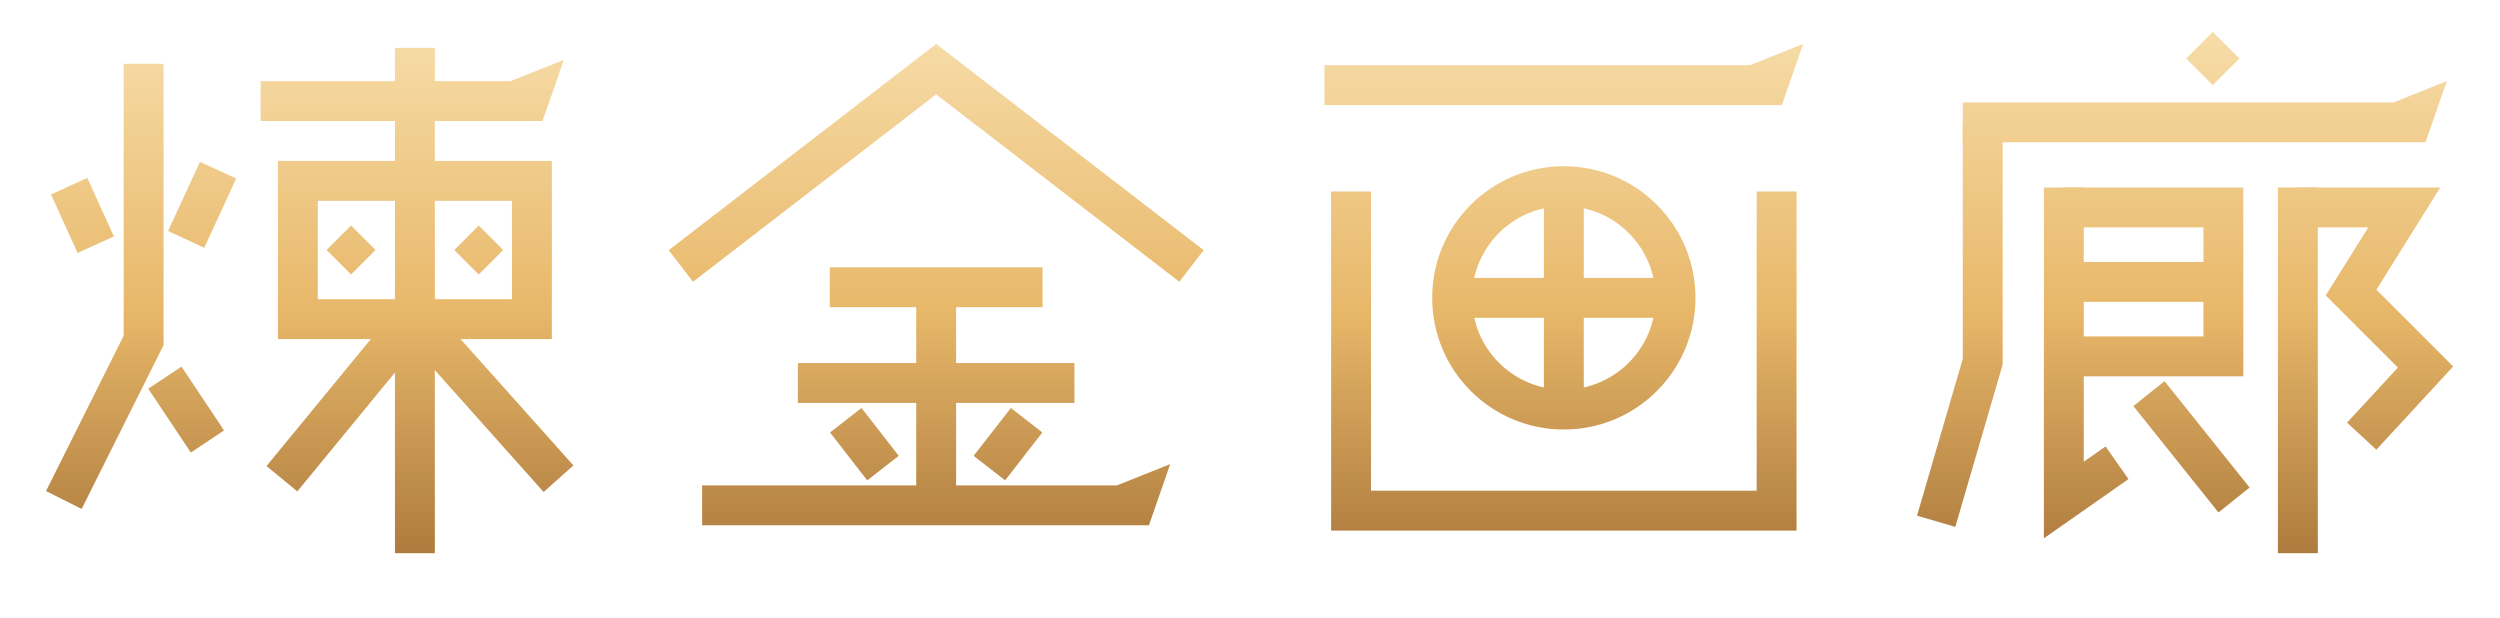
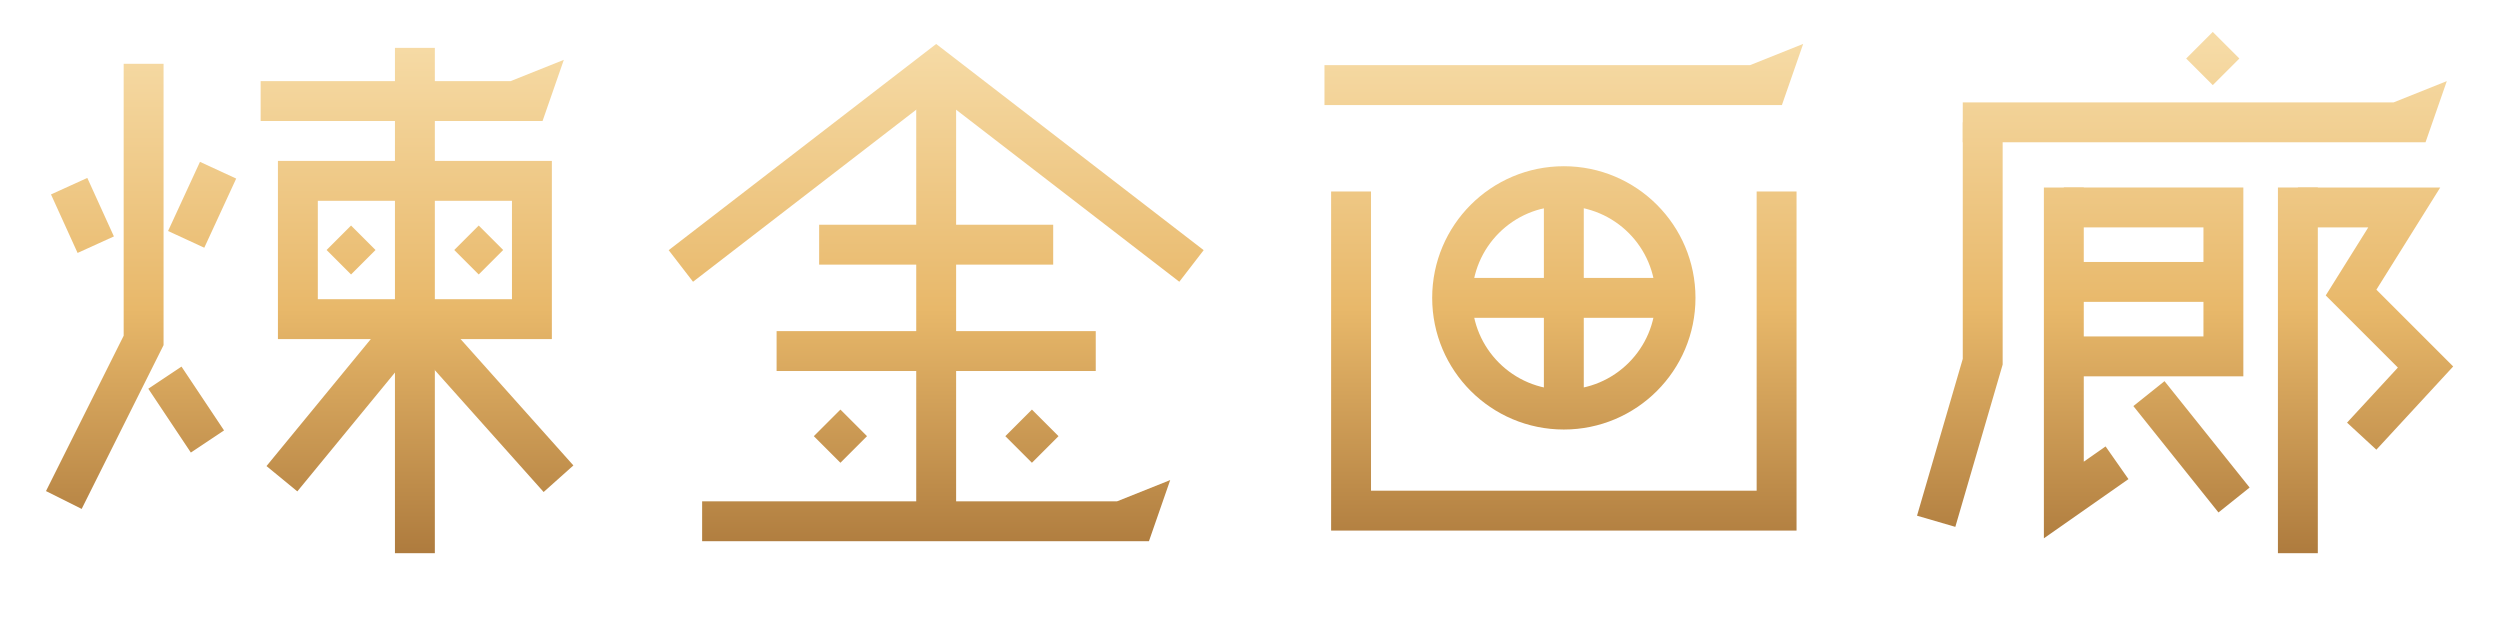
<svg xmlns="http://www.w3.org/2000/svg" viewBox="-8 -8 470 116" width="470" height="116">
  <defs>
    <linearGradient id="g" x1="0" y1="0" x2="0" y2="100" gradientUnits="userSpaceOnUse">
      <stop offset="0" stop-color="#f6dba6" />
      <stop offset=".5" stop-color="#e8b86a" />
      <stop offset="1" stop-color="#a9763a" />
    </linearGradient>
  </defs>
  <path d="M5 27 L10 38" fill="none" stroke="url(#g)" stroke-width="7.5" stroke-miterlimit="10" />
  <path d="M33 24 L27 37" fill="none" stroke="url(#g)" stroke-width="7.5" stroke-miterlimit="10" />
  <path d="M19 4 L19 56 L4 86" fill="none" stroke="url(#g)" stroke-width="7.5" stroke-miterlimit="10" />
  <path d="M23 63 L31 75" fill="none" stroke="url(#g)" stroke-width="7.5" stroke-miterlimit="10" />
  <path d="M41 7.25 L88 7.25 L98 3.25 L94 14.75 L41 14.75Z" fill="url(#g)" />
  <path d="M48 26 L92 26 L92 52 L48 52 L48 22.25" fill="none" stroke="url(#g)" stroke-width="7.5" stroke-miterlimit="10" />
  <path d="M70 1 L70 96" fill="none" stroke="url(#g)" stroke-width="7.5" stroke-miterlimit="10" />
  <path d="M58 34.4 L62.6 39 L58 43.6 L53.4 39Z" fill="url(#g)" />
  <path d="M82 34.4 L86.6 39 L82 43.6 L77.4 39Z" fill="url(#g)" />
  <path d="M68 54 L45 82" fill="none" stroke="url(#g)" stroke-width="7.5" stroke-miterlimit="10" />
  <path d="M72 54 L97 82" fill="none" stroke="url(#g)" stroke-width="7.5" stroke-miterlimit="10" />
  <path d="M120 42 L168 5 L216 42" fill="none" stroke="url(#g)" stroke-width="7.5" stroke-miterlimit="10" />
-   <path d="M148 46 L188 46" fill="none" stroke="url(#g)" stroke-width="7.5" stroke-miterlimit="10" />
-   <path d="M142 64 L194 64" fill="none" stroke="url(#g)" stroke-width="7.5" stroke-miterlimit="10" />
-   <path d="M168 46 L168 87" fill="none" stroke="url(#g)" stroke-width="7.5" stroke-miterlimit="10" />
-   <path d="M151 71 L158 80" fill="none" stroke="url(#g)" stroke-width="7.5" stroke-miterlimit="10" />
-   <path d="M185 71 L178 80" fill="none" stroke="url(#g)" stroke-width="7.5" stroke-miterlimit="10" />
-   <path d="M124 83.25 L202 83.25 L212 79.25 L208 90.75 L124 90.75Z" fill="url(#g)" />
+   <path d="M168 5 L168 90" fill="none" stroke="url(#g)" stroke-width="7.5" stroke-miterlimit="10" />
+   <path d="M146 38 L190 38" fill="none" stroke="url(#g)" stroke-width="7.5" stroke-miterlimit="10" />
+   <path d="M138 58 L198 58" fill="none" stroke="url(#g)" stroke-width="7.5" stroke-miterlimit="10" />
+   <path d="M150 69 L155 74 L150 79 L145 74Z" fill="url(#g)" />
+   <path d="M186 69 L191 74 L186 79 L181 74Z" fill="url(#g)" />
+   <path d="M124 86.25 L202 86.25 L212 82.25 L208 93.75 L124 93.75Z" fill="url(#g)" />
  <path d="M241 4.25 L321 4.25 L331 0.25 L327 11.75 L241 11.75Z" fill="url(#g)" />
  <path d="M246 28 L246 88 L326 88 L326 28" fill="none" stroke="url(#g)" stroke-width="7.5" stroke-miterlimit="10" />
  <circle cx="286" cy="48" r="21" fill="none" stroke="url(#g)" stroke-width="7.5" />
  <path d="M286 27 L286 69" fill="none" stroke="url(#g)" stroke-width="7.5" stroke-miterlimit="10" />
  <path d="M265 48 L307 48" fill="none" stroke="url(#g)" stroke-width="7.5" stroke-miterlimit="10" />
  <path d="M408 -2 L413 3 L408 8 L403 3Z" fill="url(#g)" />
  <path d="M361 11.25 L442 11.25 L452 7.25 L448 18.75 L361 18.75Z" fill="url(#g)" />
  <path d="M364.75 15 L364.75 60 L356 90" fill="none" stroke="url(#g)" stroke-width="7.5" stroke-miterlimit="10" />
  <path d="M380 31 L410 31 L410 59 L380 59" fill="none" stroke="url(#g)" stroke-width="7.5" stroke-miterlimit="10" />
  <path d="M380 45 L410 45" fill="none" stroke="url(#g)" stroke-width="7.5" stroke-miterlimit="10" />
  <path d="M380 27.25 L380 86 L390 79" fill="none" stroke="url(#g)" stroke-width="7.5" stroke-miterlimit="10" />
  <path d="M396 66 L412 86" fill="none" stroke="url(#g)" stroke-width="7.5" stroke-miterlimit="10" />
  <path d="M424 27.25 L424 96" fill="none" stroke="url(#g)" stroke-width="7.5" stroke-miterlimit="10" />
  <path d="M424 31 L444 31 L434 47 L448 61 L436 74" fill="none" stroke="url(#g)" stroke-width="7.5" stroke-miterlimit="10" />
</svg>
